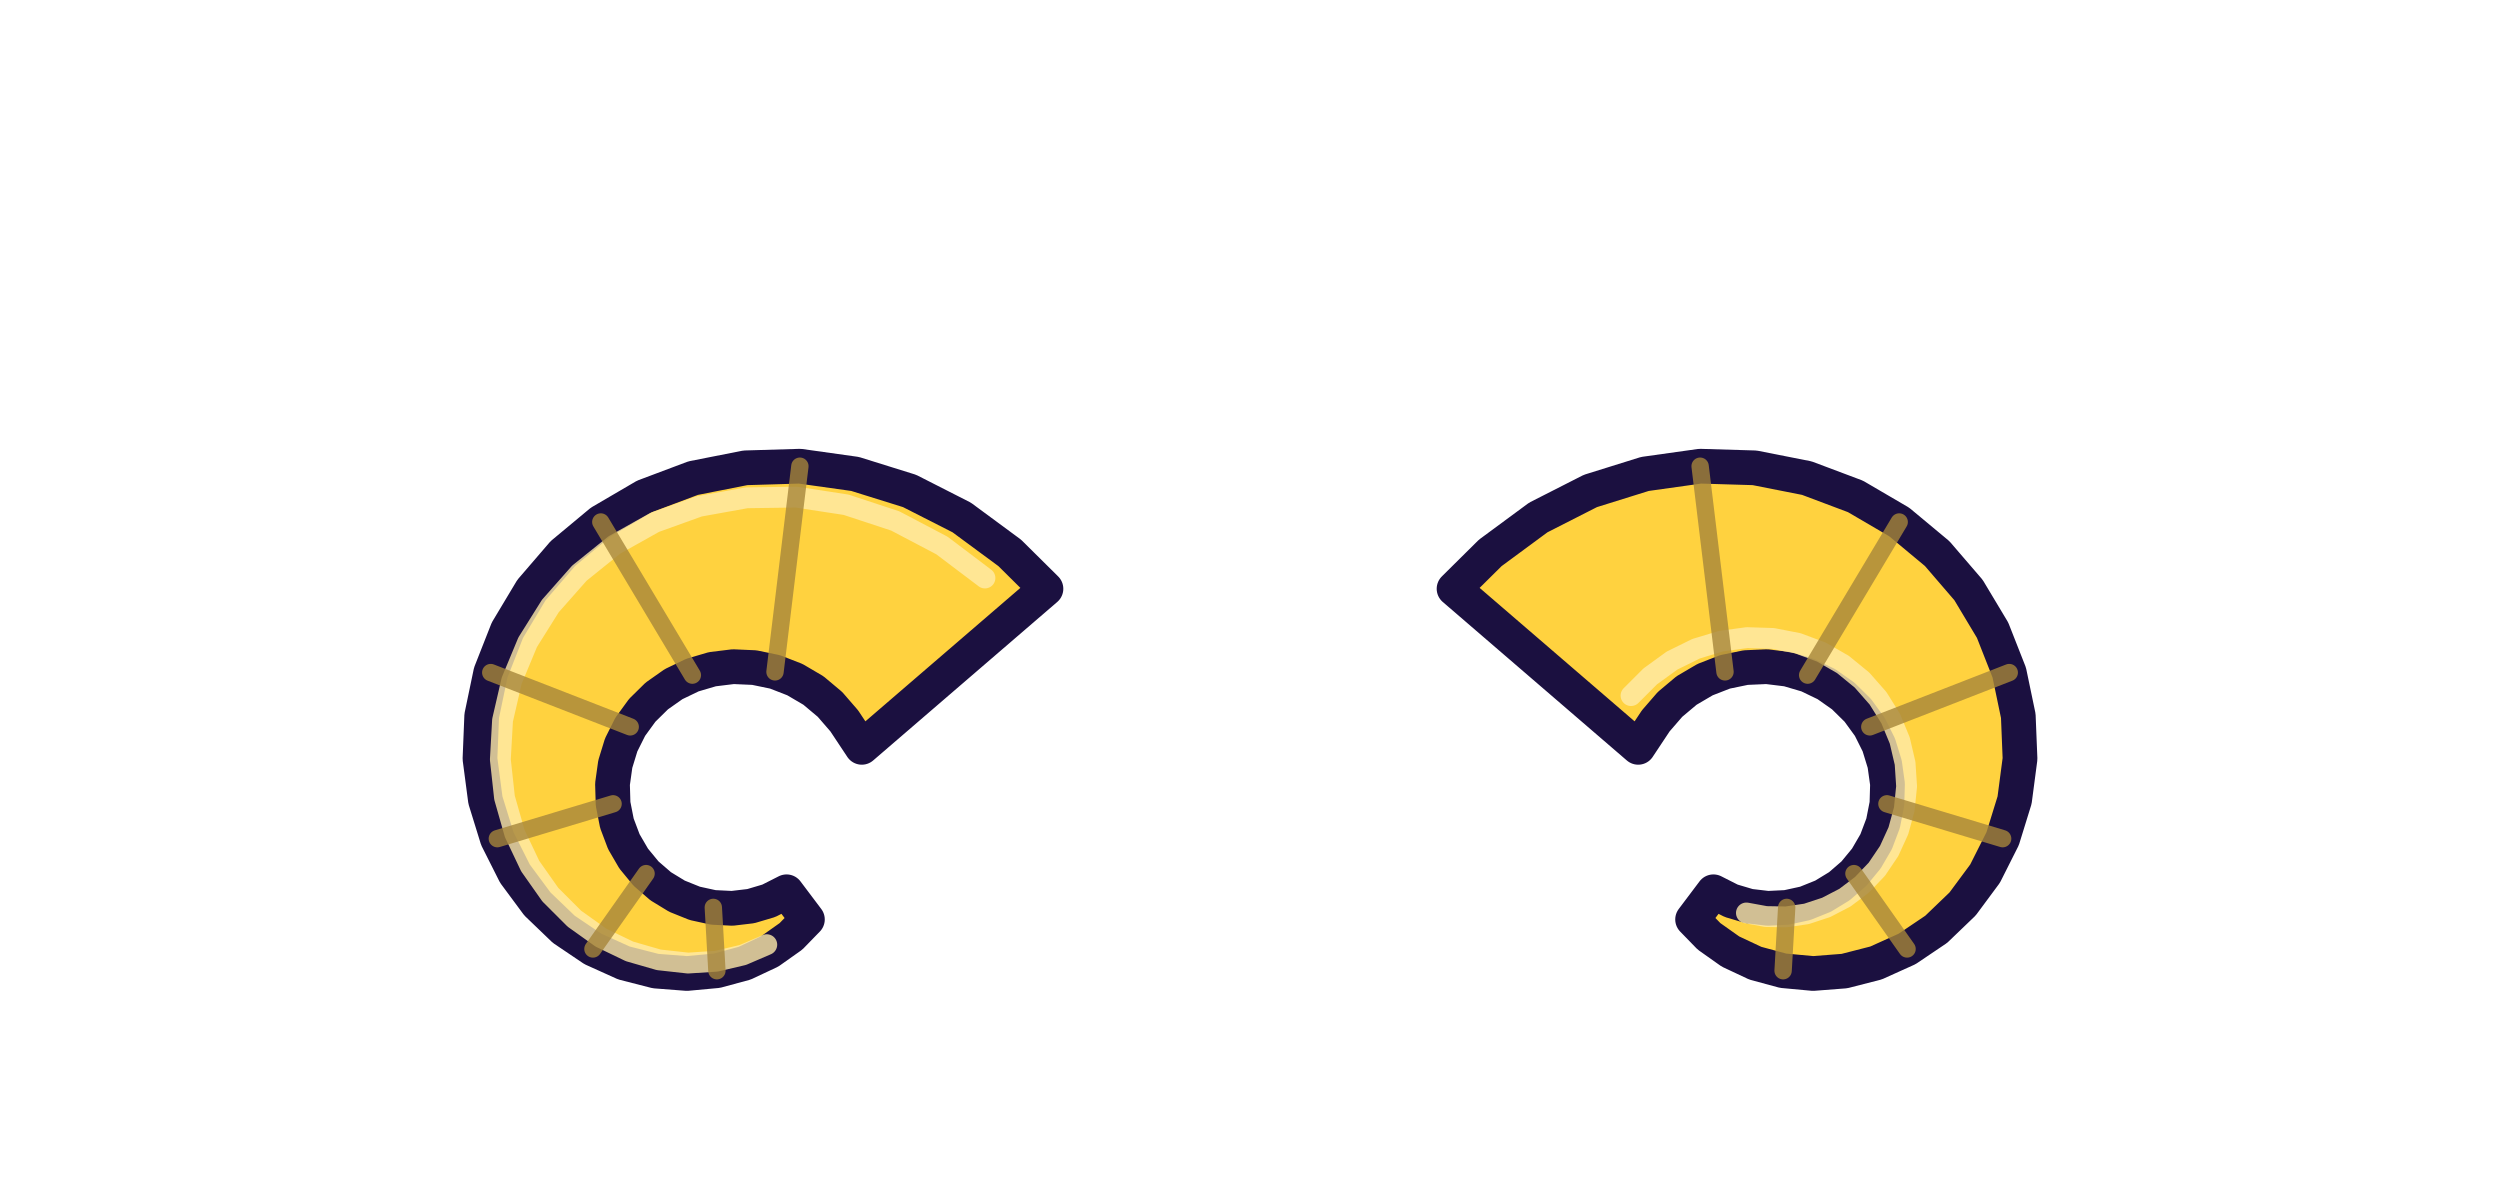
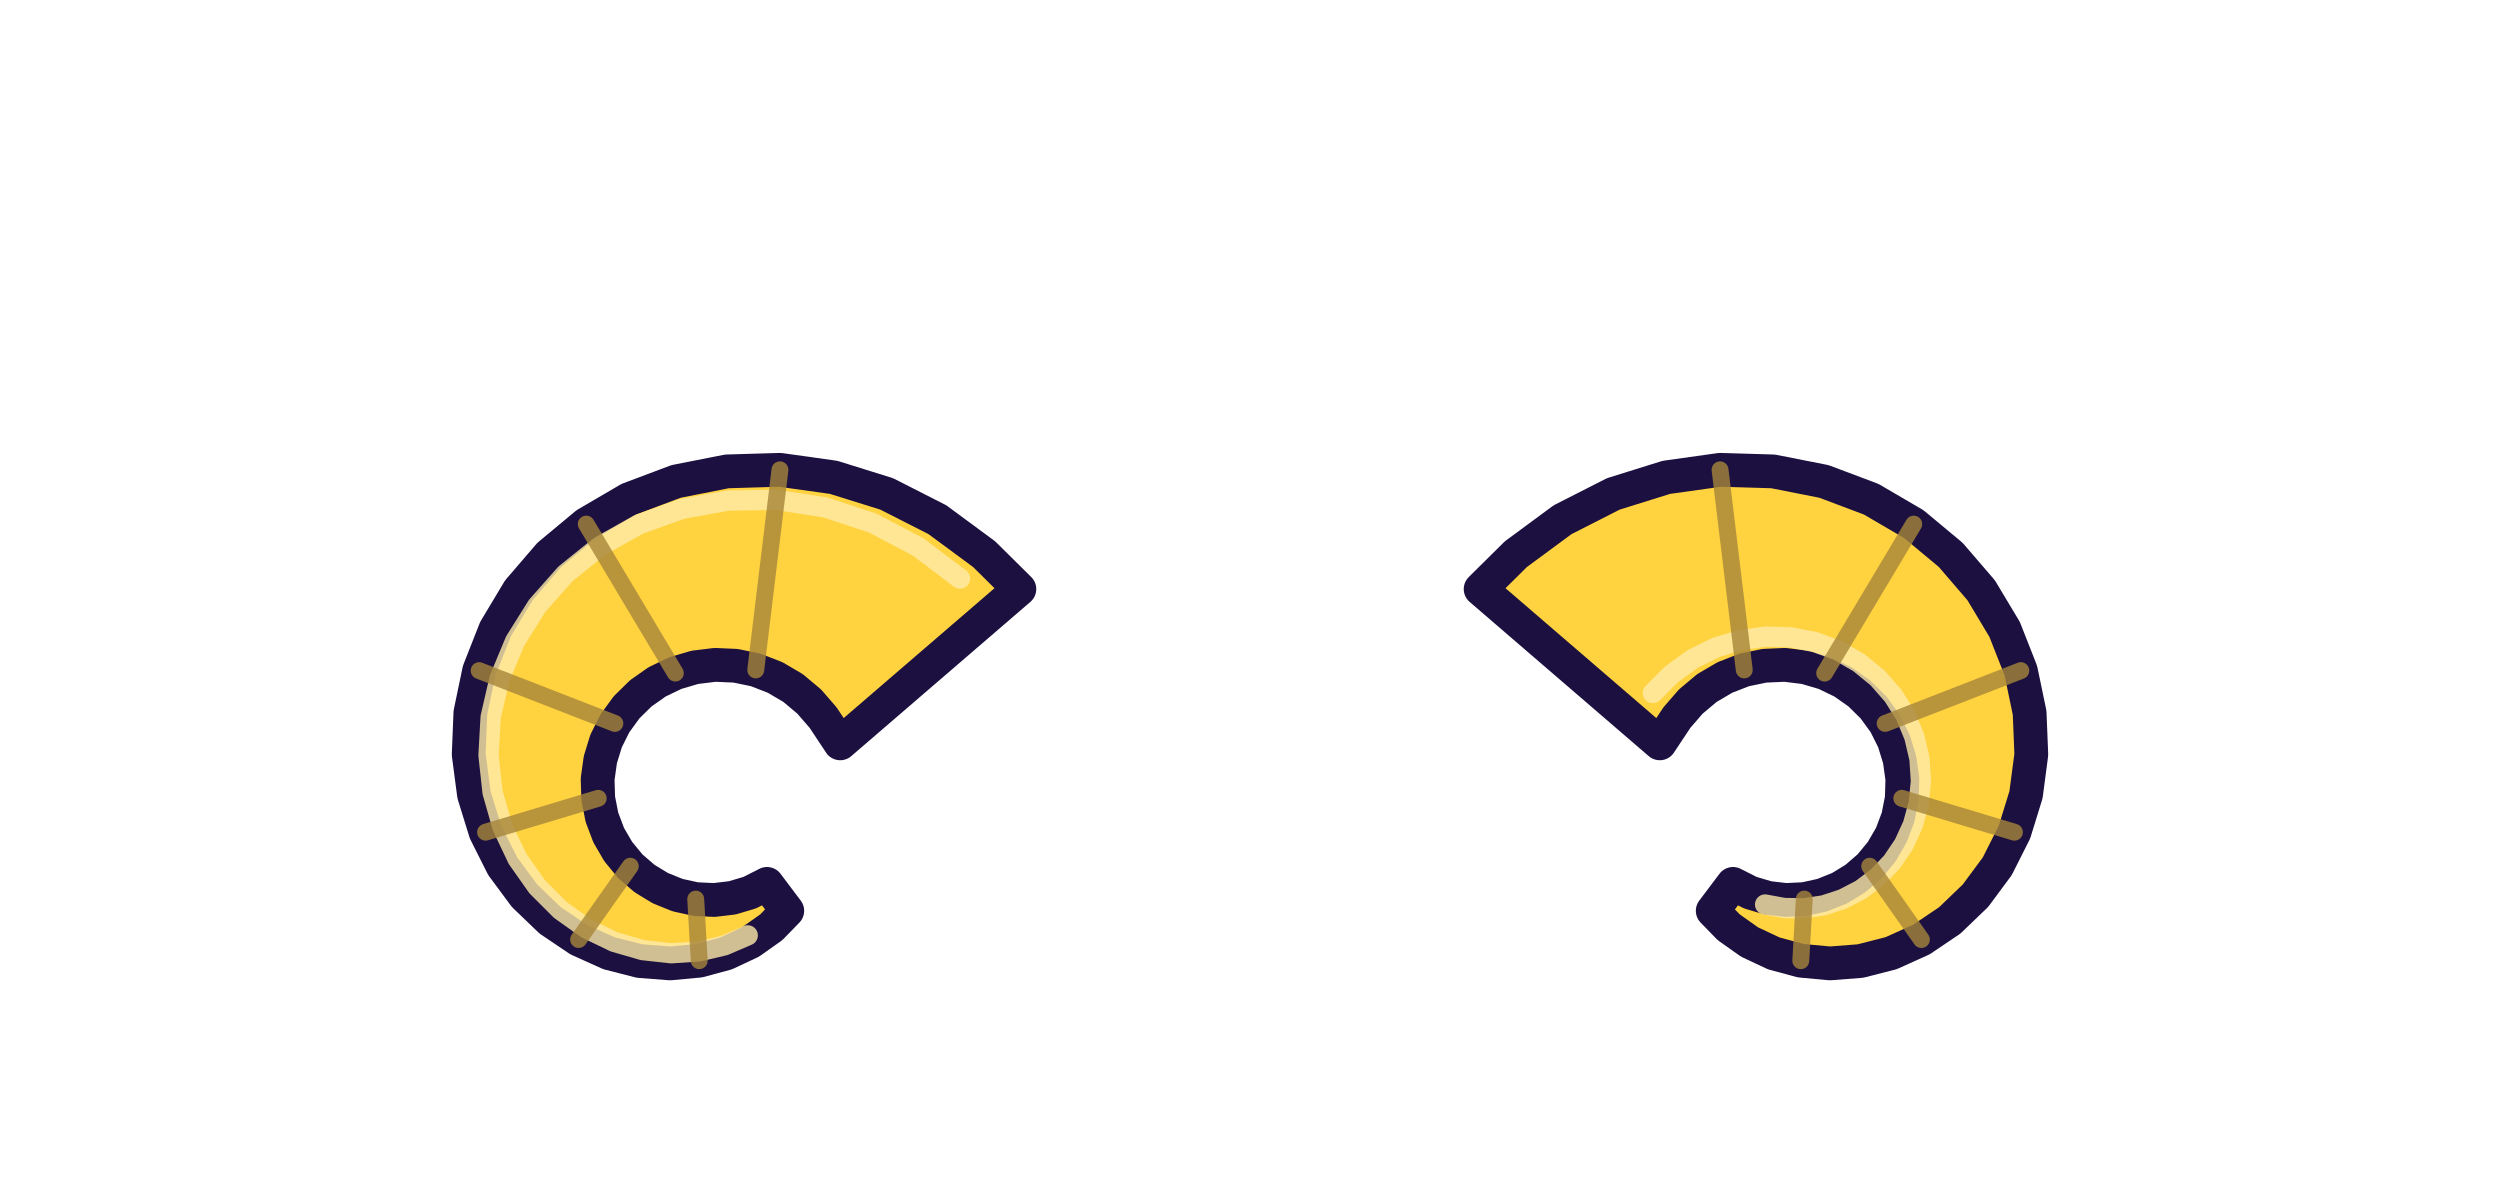
- <svg xmlns="http://www.w3.org/2000/svg" width="432" height="204" viewBox="-108 -286 216 102">
-   <polygon points="-17.63,-235.13 -20.76,-238.23 -24.91,-241.29 -29.41,-243.58 -34.12,-245.05 -38.89,-245.72 -43.6,-245.58 -48.11,-244.69 -52.31,-243.11 -56.09,-240.9 -59.37,-238.17 -62.08,-235.02 -64.16,-231.55 -65.6,-227.89 -66.38,-224.15 -66.53,-220.44 -66.06,-216.87 -65.03,-213.54 -63.51,-210.52 -61.57,-207.9 -59.29,-205.71 -56.77,-204.01 -54.09,-202.8 -51.36,-202.1 -48.65,-201.89 -46.06,-202.13 -43.66,-202.78 -41.51,-203.79 -39.66,-205.1 -38.24,-206.56 -40.04,-208.95 -41.58,-208.17 -43.13,-207.71 -44.74,-207.52 -46.37,-207.6 -47.97,-207.95 -49.51,-208.57 -50.92,-209.43 -52.18,-210.52 -53.25,-211.82 -54.1,-213.28 -54.7,-214.87 -55.03,-216.55 -55.08,-218.26 -54.84,-219.98 -54.33,-221.64 -53.55,-223.2 -52.51,-224.63 -51.25,-225.87 -49.8,-226.89 -48.18,-227.67 -46.45,-228.18 -44.65,-228.4 -42.83,-228.32 -41.04,-227.95 -39.32,-227.28 -37.72,-226.34 -36.29,-225.14 -35.06,-223.72 -33.54,-221.43" fill="#ffd23f" stroke="#1b1040" stroke-width="3" stroke-linejoin="round" />
-   <path d="M-22.9 -236.06 L-26.62 -238.87 L-30.65 -240.99 L-34.9 -242.39 L-39.21 -243.05 L-43.49 -242.99 L-47.6 -242.25 L-51.43 -240.87 L-54.91 -238.92 L-57.94 -236.48 L-60.45 -233.64 L-62.41 -230.51 L-63.79 -227.19 L-64.58 -223.77 L-64.77 -220.37 L-64.41 -217.08 L-63.53 -213.99 L-62.19 -211.17 L-60.45 -208.7 L-58.38 -206.63 L-56.08 -204.99 L-53.61 -203.8 L-51.08 -203.07 L-48.55 -202.79 L-46.11 -202.95 L-43.82 -203.49 L-41.75 -204.38" fill="none" stroke="#ffeba9" stroke-width="1.8" stroke-linejoin="round" stroke-linecap="round" stroke-opacity="0.8" />
-   <line x1="-38.89" y1="-245.72" x2="-41.04" y2="-227.95" stroke="#a6863a" stroke-width="1.5" stroke-linecap="round" stroke-opacity="0.8" />
-   <line x1="-56.09" y1="-240.9" x2="-48.18" y2="-227.67" stroke="#a6863a" stroke-width="1.5" stroke-linecap="round" stroke-opacity="0.8" />
-   <line x1="-65.6" y1="-227.89" x2="-53.55" y2="-223.2" stroke="#a6863a" stroke-width="1.5" stroke-linecap="round" stroke-opacity="0.8" />
-   <line x1="-65.03" y1="-213.54" x2="-55.03" y2="-216.55" stroke="#a6863a" stroke-width="1.5" stroke-linecap="round" stroke-opacity="0.8" />
-   <line x1="-56.77" y1="-204.01" x2="-52.18" y2="-210.52" stroke="#a6863a" stroke-width="1.5" stroke-linecap="round" stroke-opacity="0.8" />
-   <line x1="-46.06" y1="-202.13" x2="-46.37" y2="-207.6" stroke="#a6863a" stroke-width="1.5" stroke-linecap="round" stroke-opacity="0.8" />
-   <polygon points="33.54,-221.43 35.06,-223.72 36.29,-225.14 37.72,-226.34 39.32,-227.28 41.04,-227.95 42.83,-228.32 44.65,-228.4 46.45,-228.18 48.18,-227.67 49.8,-226.89 51.25,-225.87 52.51,-224.63 53.55,-223.2 54.33,-221.64 54.84,-219.98 55.08,-218.26 55.03,-216.55 54.7,-214.87 54.1,-213.28 53.25,-211.82 52.18,-210.52 50.92,-209.43 49.51,-208.57 47.97,-207.95 46.37,-207.6 44.74,-207.52 43.13,-207.71 41.58,-208.17 40.04,-208.95 38.24,-206.56 39.66,-205.1 41.51,-203.79 43.66,-202.78 46.06,-202.13 48.65,-201.89 51.36,-202.1 54.09,-202.8 56.77,-204.01 59.29,-205.71 61.57,-207.9 63.51,-210.52 65.03,-213.54 66.06,-216.87 66.53,-220.44 66.38,-224.15 65.6,-227.89 64.16,-231.55 62.08,-235.02 59.37,-238.17 56.09,-240.9 52.31,-243.11 48.11,-244.69 43.6,-245.58 38.89,-245.72 34.12,-245.05 29.41,-243.58 24.91,-241.29 20.76,-238.23 17.63,-235.13" fill="#ffd23f" stroke="#1b1040" stroke-width="3" stroke-linejoin="round" />
-   <path d="M32.92 -225.9 L34.58 -227.56 L36.47 -228.93 L38.54 -229.95 L40.72 -230.61 L42.95 -230.91 L45.17 -230.84 L47.33 -230.42 L49.37 -229.66 L51.23 -228.59 L52.88 -227.24 L54.26 -225.67 L55.36 -223.91 L56.14 -222.02 L56.6 -220.05 L56.73 -218.06 L56.53 -216.09 L56.02 -214.22 L55.22 -212.47 L54.16 -210.9 L52.87 -209.55 L51.4 -208.44 L49.78 -207.6 L48.08 -207.04 L46.33 -206.78 L44.58 -206.81 L42.89 -207.12" fill="none" stroke="#ffeba9" stroke-width="1.8" stroke-linejoin="round" stroke-linecap="round" stroke-opacity="0.8" />
-   <line x1="41.04" y1="-227.95" x2="38.89" y2="-245.72" stroke="#a6863a" stroke-width="1.5" stroke-linecap="round" stroke-opacity="0.8" />
-   <line x1="48.18" y1="-227.67" x2="56.09" y2="-240.9" stroke="#a6863a" stroke-width="1.5" stroke-linecap="round" stroke-opacity="0.8" />
-   <line x1="53.55" y1="-223.2" x2="65.6" y2="-227.89" stroke="#a6863a" stroke-width="1.5" stroke-linecap="round" stroke-opacity="0.8" />
-   <line x1="55.03" y1="-216.55" x2="65.03" y2="-213.54" stroke="#a6863a" stroke-width="1.5" stroke-linecap="round" stroke-opacity="0.8" />
-   <line x1="52.18" y1="-210.52" x2="56.77" y2="-204.01" stroke="#a6863a" stroke-width="1.5" stroke-linecap="round" stroke-opacity="0.8" />
-   <line x1="46.37" y1="-207.6" x2="46.06" y2="-202.13" stroke="#a6863a" stroke-width="1.5" stroke-linecap="round" stroke-opacity="0.8" />
+ <svg xmlns="http://www.w3.org/2000/svg" width="444" height="212" viewBox="-111 -290 222 106">
+   <polygon points="-20.48,-237.69 -23.61,-240.79 -27.76,-243.85 -32.26,-246.14 -36.97,-247.61 -41.74,-248.28 -46.45,-248.14 -50.96,-247.25 -55.16,-245.67 -58.94,-243.46 -62.22,-240.73 -64.93,-237.58 -67.01,-234.11 -68.45,-230.45 -69.23,-226.71 -69.38,-223 -68.91,-219.43 -67.88,-216.1 -66.36,-213.08 -64.42,-210.46 -62.14,-208.27 -59.62,-206.57 -56.94,-205.36 -54.21,-204.66 -51.5,-204.45 -48.91,-204.69 -46.51,-205.34 -44.36,-206.35 -42.51,-207.66 -41.09,-209.12 -42.89,-211.51 -44.43,-210.73 -45.98,-210.27 -47.59,-210.08 -49.22,-210.16 -50.82,-210.51 -52.36,-211.13 -53.77,-211.99 -55.03,-213.08 -56.1,-214.38 -56.95,-215.84 -57.55,-217.43 -57.88,-219.11 -57.93,-220.82 -57.69,-222.54 -57.18,-224.2 -56.4,-225.76 -55.36,-227.19 -54.1,-228.43 -52.65,-229.45 -51.03,-230.23 -49.3,-230.74 -47.5,-230.96 -45.68,-230.88 -43.89,-230.51 -42.17,-229.84 -40.57,-228.9 -39.14,-227.7 -37.91,-226.28 -36.39,-223.99" fill="#ffd23f" stroke="#1b1040" stroke-width="3" stroke-linejoin="round" />
+   <path d="M-25.75 -238.62 L-29.47 -241.43 L-33.5 -243.55 L-37.75 -244.95 L-42.06 -245.61 L-46.34 -245.55 L-50.45 -244.81 L-54.28 -243.43 L-57.76 -241.48 L-60.79 -239.04 L-63.3 -236.2 L-65.26 -233.07 L-66.64 -229.75 L-67.43 -226.33 L-67.62 -222.93 L-67.26 -219.64 L-66.38 -216.55 L-65.04 -213.73 L-63.3 -211.26 L-61.23 -209.19 L-58.93 -207.55 L-56.46 -206.36 L-53.93 -205.63 L-51.4 -205.35 L-48.96 -205.51 L-46.67 -206.05 L-44.6 -206.94" fill="none" stroke="#ffeba9" stroke-width="1.8" stroke-linejoin="round" stroke-linecap="round" stroke-opacity="0.8" />
+   <line x1="-41.74" y1="-248.28" x2="-43.89" y2="-230.51" stroke="#a6863a" stroke-width="1.5" stroke-linecap="round" stroke-opacity="0.8" />
+   <line x1="-58.94" y1="-243.46" x2="-51.03" y2="-230.23" stroke="#a6863a" stroke-width="1.5" stroke-linecap="round" stroke-opacity="0.8" />
+   <line x1="-68.45" y1="-230.45" x2="-56.4" y2="-225.76" stroke="#a6863a" stroke-width="1.5" stroke-linecap="round" stroke-opacity="0.8" />
+   <line x1="-67.88" y1="-216.1" x2="-57.88" y2="-219.11" stroke="#a6863a" stroke-width="1.5" stroke-linecap="round" stroke-opacity="0.8" />
+   <line x1="-59.62" y1="-206.57" x2="-55.03" y2="-213.08" stroke="#a6863a" stroke-width="1.5" stroke-linecap="round" stroke-opacity="0.8" />
+   <line x1="-48.91" y1="-204.69" x2="-49.22" y2="-210.16" stroke="#a6863a" stroke-width="1.5" stroke-linecap="round" stroke-opacity="0.8" />
+   <polygon points="36.39,-223.99 37.91,-226.28 39.14,-227.7 40.57,-228.9 42.17,-229.84 43.89,-230.51 45.68,-230.88 47.5,-230.96 49.3,-230.74 51.03,-230.23 52.65,-229.45 54.1,-228.43 55.36,-227.19 56.4,-225.76 57.18,-224.2 57.69,-222.54 57.93,-220.82 57.88,-219.11 57.55,-217.43 56.95,-215.84 56.1,-214.38 55.03,-213.08 53.77,-211.99 52.36,-211.13 50.82,-210.51 49.22,-210.16 47.59,-210.08 45.98,-210.27 44.43,-210.73 42.89,-211.51 41.09,-209.12 42.51,-207.66 44.36,-206.35 46.51,-205.34 48.91,-204.69 51.5,-204.45 54.21,-204.66 56.94,-205.36 59.62,-206.57 62.14,-208.27 64.42,-210.46 66.36,-213.08 67.88,-216.1 68.91,-219.43 69.38,-223 69.23,-226.71 68.45,-230.45 67.01,-234.11 64.93,-237.58 62.22,-240.73 58.94,-243.46 55.16,-245.67 50.96,-247.25 46.45,-248.14 41.74,-248.28 36.97,-247.61 32.26,-246.14 27.76,-243.85 23.61,-240.79 20.48,-237.69" fill="#ffd23f" stroke="#1b1040" stroke-width="3" stroke-linejoin="round" />
+   <path d="M35.77 -228.46 L37.43 -230.12 L39.32 -231.49 L41.39 -232.51 L43.57 -233.17 L45.8 -233.47 L48.02 -233.4 L50.18 -232.98 L52.22 -232.22 L54.08 -231.15 L55.73 -229.8 L57.11 -228.23 L58.21 -226.47 L58.99 -224.58 L59.45 -222.61 L59.58 -220.62 L59.38 -218.65 L58.87 -216.78 L58.07 -215.03 L57.01 -213.46 L55.72 -212.11 L54.25 -211 L52.63 -210.16 L50.93 -209.6 L49.18 -209.34 L47.43 -209.37 L45.74 -209.68" fill="none" stroke="#ffeba9" stroke-width="1.8" stroke-linejoin="round" stroke-linecap="round" stroke-opacity="0.8" />
+   <line x1="43.89" y1="-230.51" x2="41.74" y2="-248.28" stroke="#a6863a" stroke-width="1.5" stroke-linecap="round" stroke-opacity="0.8" />
+   <line x1="51.03" y1="-230.23" x2="58.94" y2="-243.46" stroke="#a6863a" stroke-width="1.5" stroke-linecap="round" stroke-opacity="0.8" />
+   <line x1="56.4" y1="-225.76" x2="68.45" y2="-230.45" stroke="#a6863a" stroke-width="1.5" stroke-linecap="round" stroke-opacity="0.8" />
+   <line x1="57.88" y1="-219.11" x2="67.88" y2="-216.1" stroke="#a6863a" stroke-width="1.5" stroke-linecap="round" stroke-opacity="0.8" />
+   <line x1="55.03" y1="-213.08" x2="59.62" y2="-206.57" stroke="#a6863a" stroke-width="1.5" stroke-linecap="round" stroke-opacity="0.8" />
+   <line x1="49.22" y1="-210.16" x2="48.91" y2="-204.69" stroke="#a6863a" stroke-width="1.5" stroke-linecap="round" stroke-opacity="0.8" />
</svg>
